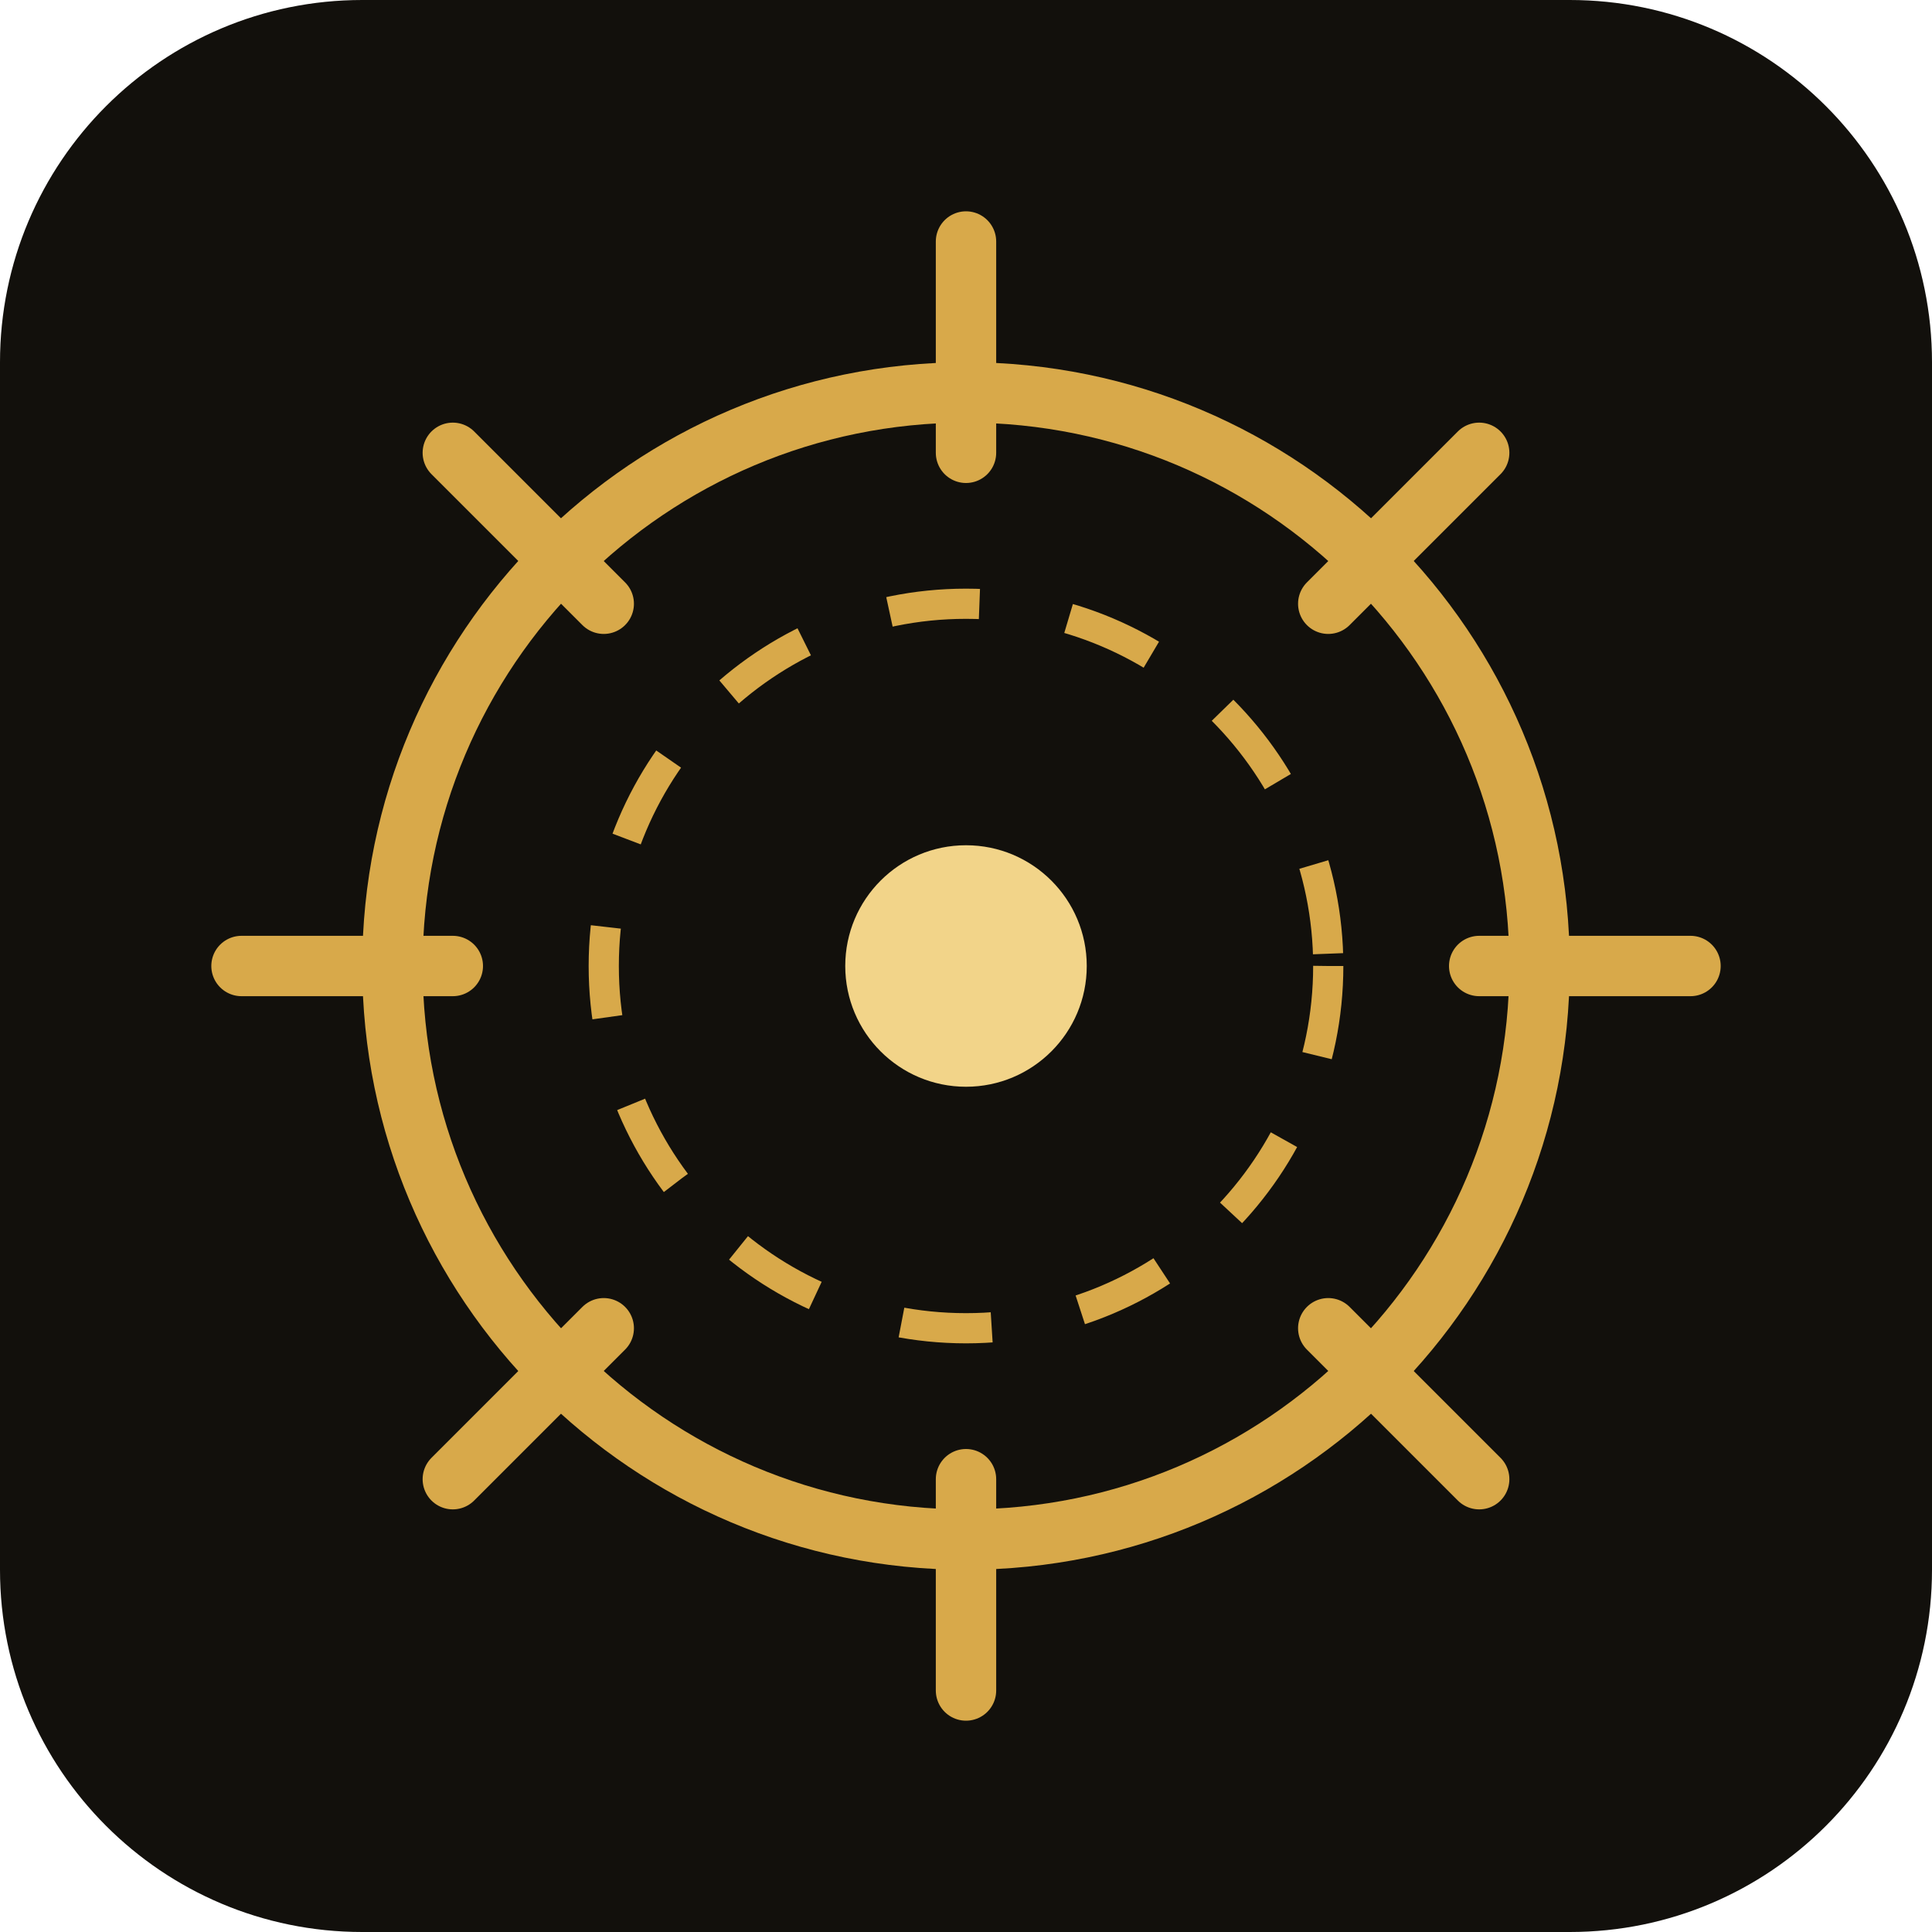
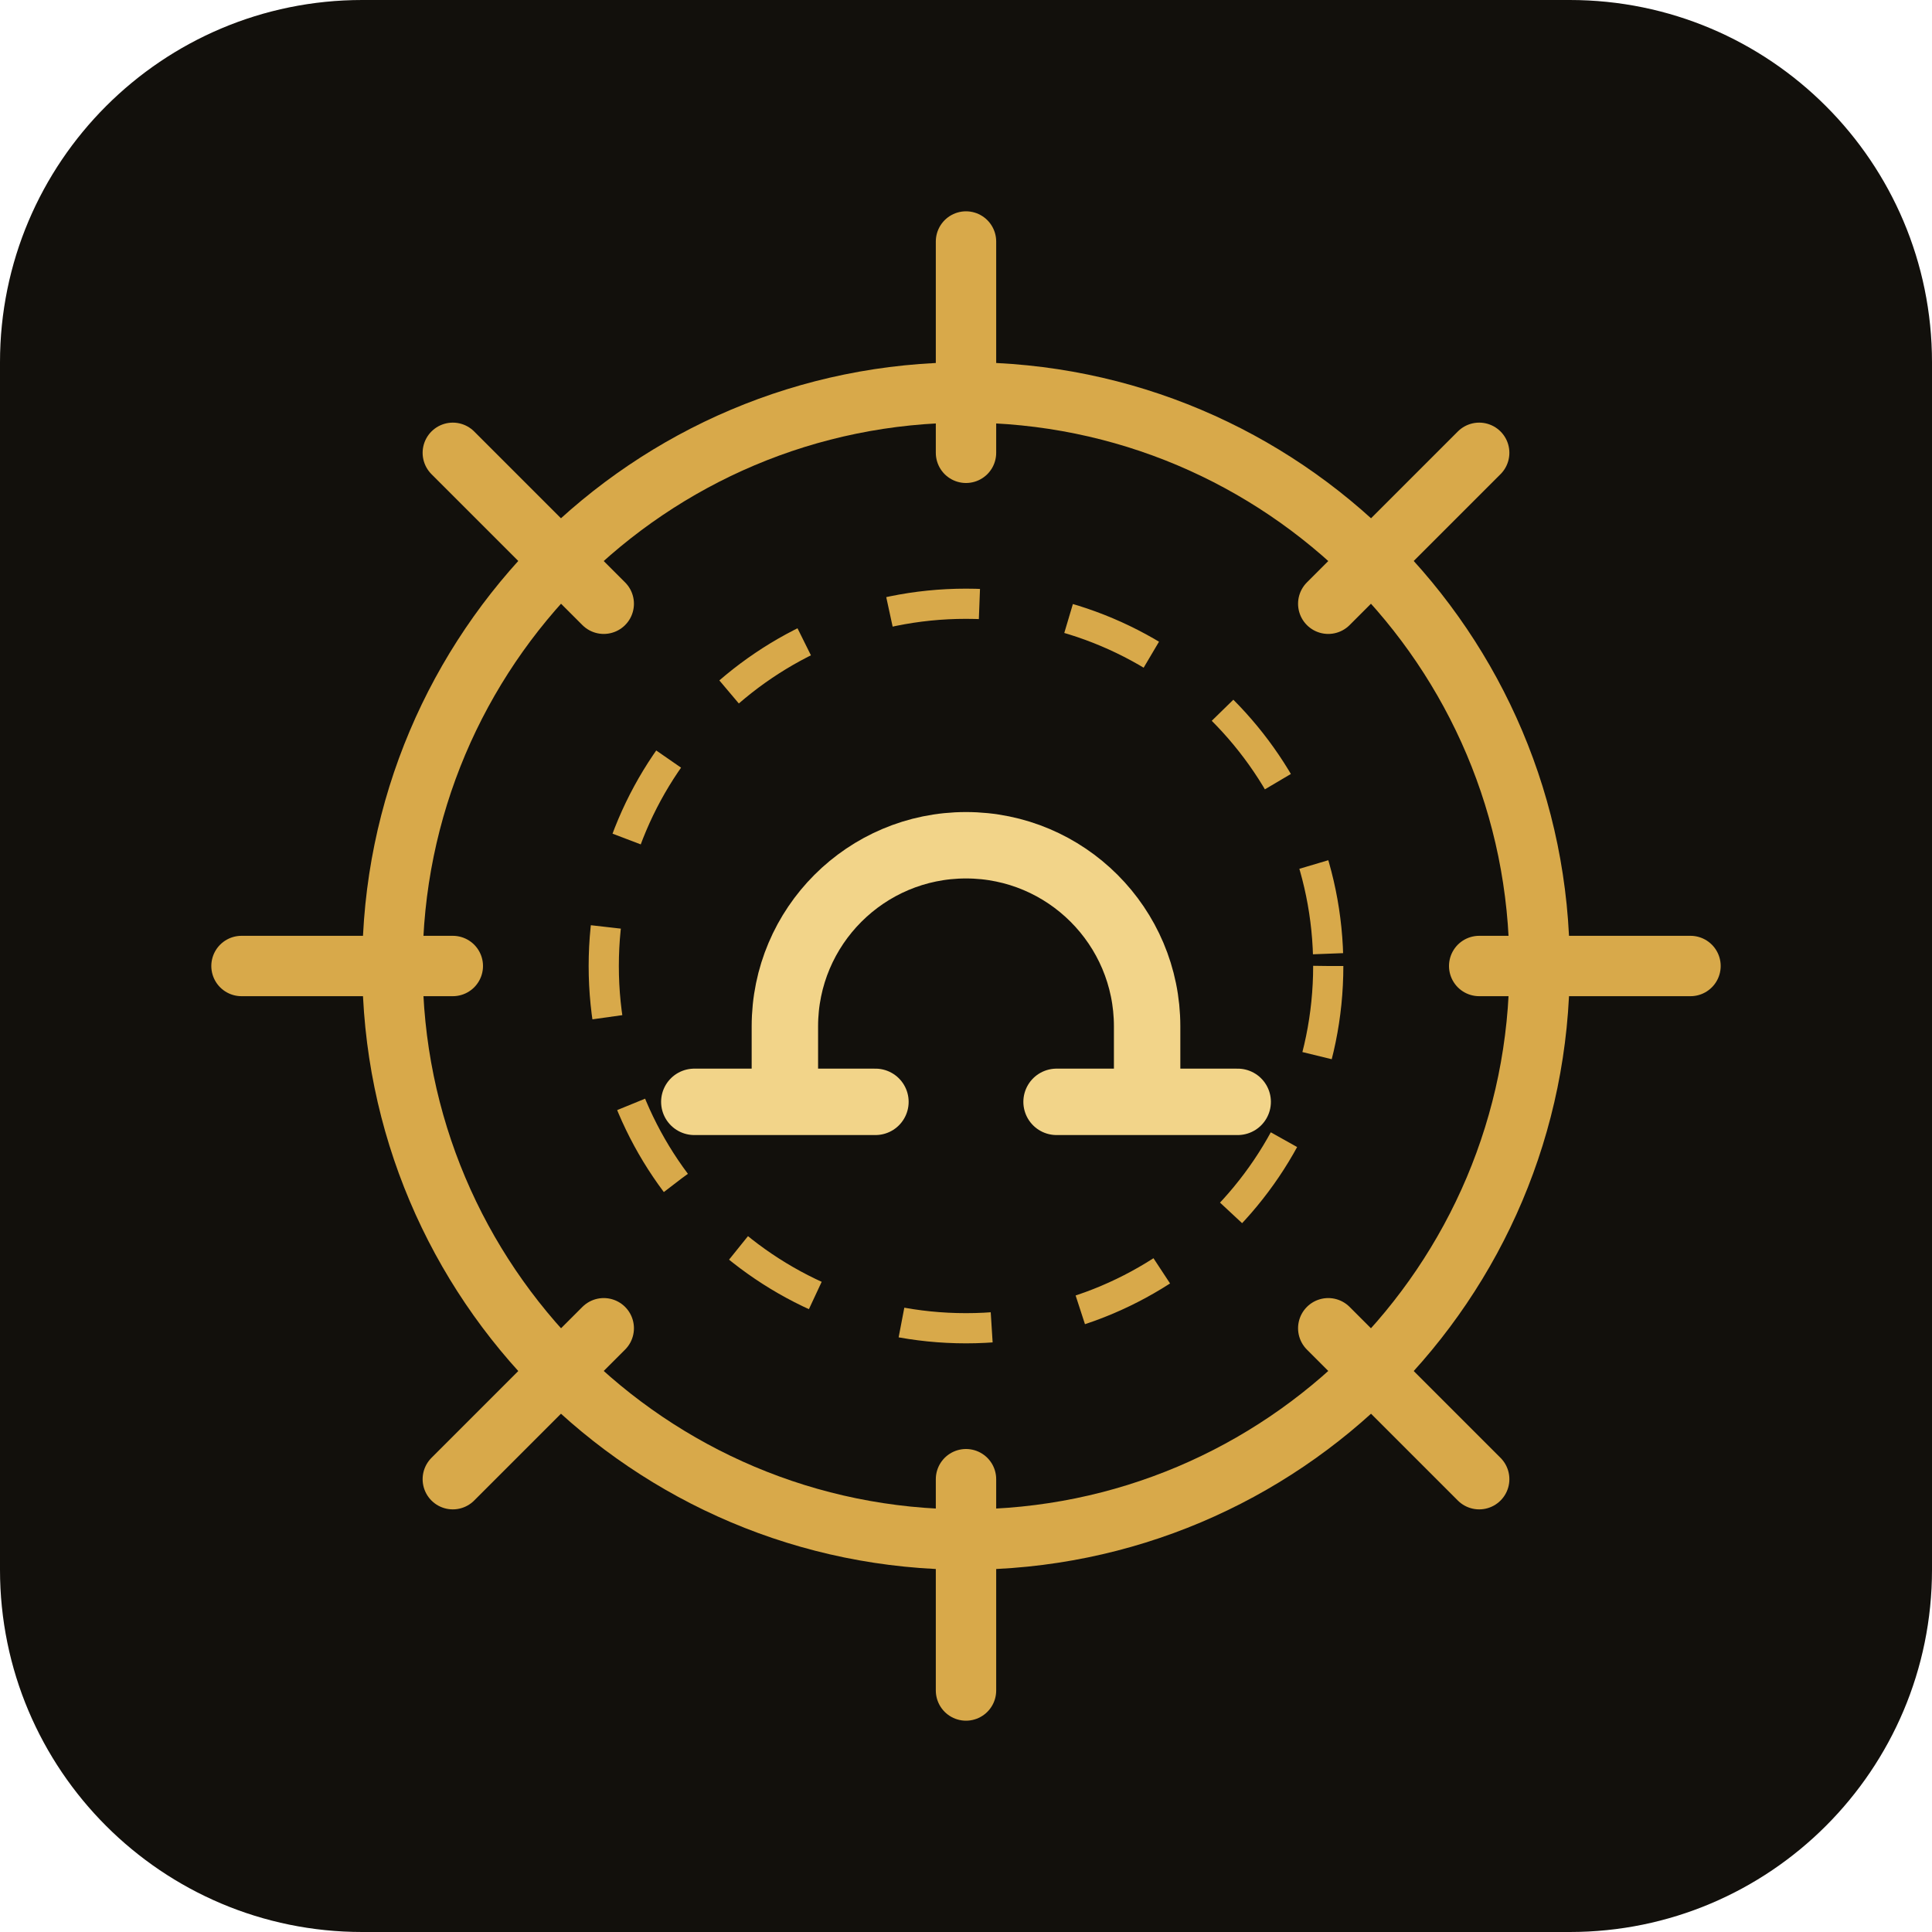
<svg xmlns="http://www.w3.org/2000/svg" viewBox="0 0 64 64" width="64" height="64">
  <rect width="64" height="64" rx="12" fill="#12100c" />
  <circle cx="32" cy="32" r="19" fill="none" stroke="#d8a94a" stroke-width="2" />
  <circle cx="32" cy="32" r="12" fill="none" stroke="#d8a94a" stroke-width="1" stroke-dasharray="3 3" />
-   <circle cx="32" cy="32" r="4" fill="#f2d489" />
  <path d="M32 8v7M32 49v7M8 32h7M49 32h7M15 15l5 5M44 44l5 5M49 15l-5 5M20 44l-5 5" stroke="#d8a94a" stroke-width="2" stroke-linecap="round" />
+   <path d="M26 36.5v-2.5a6 6 0 1 1 12 0v2.5M23 36.5h6M35 36.5h6" fill="none" stroke="#f2d489" stroke-width="2.2" stroke-linecap="round" stroke-linejoin="round" />
</svg>
